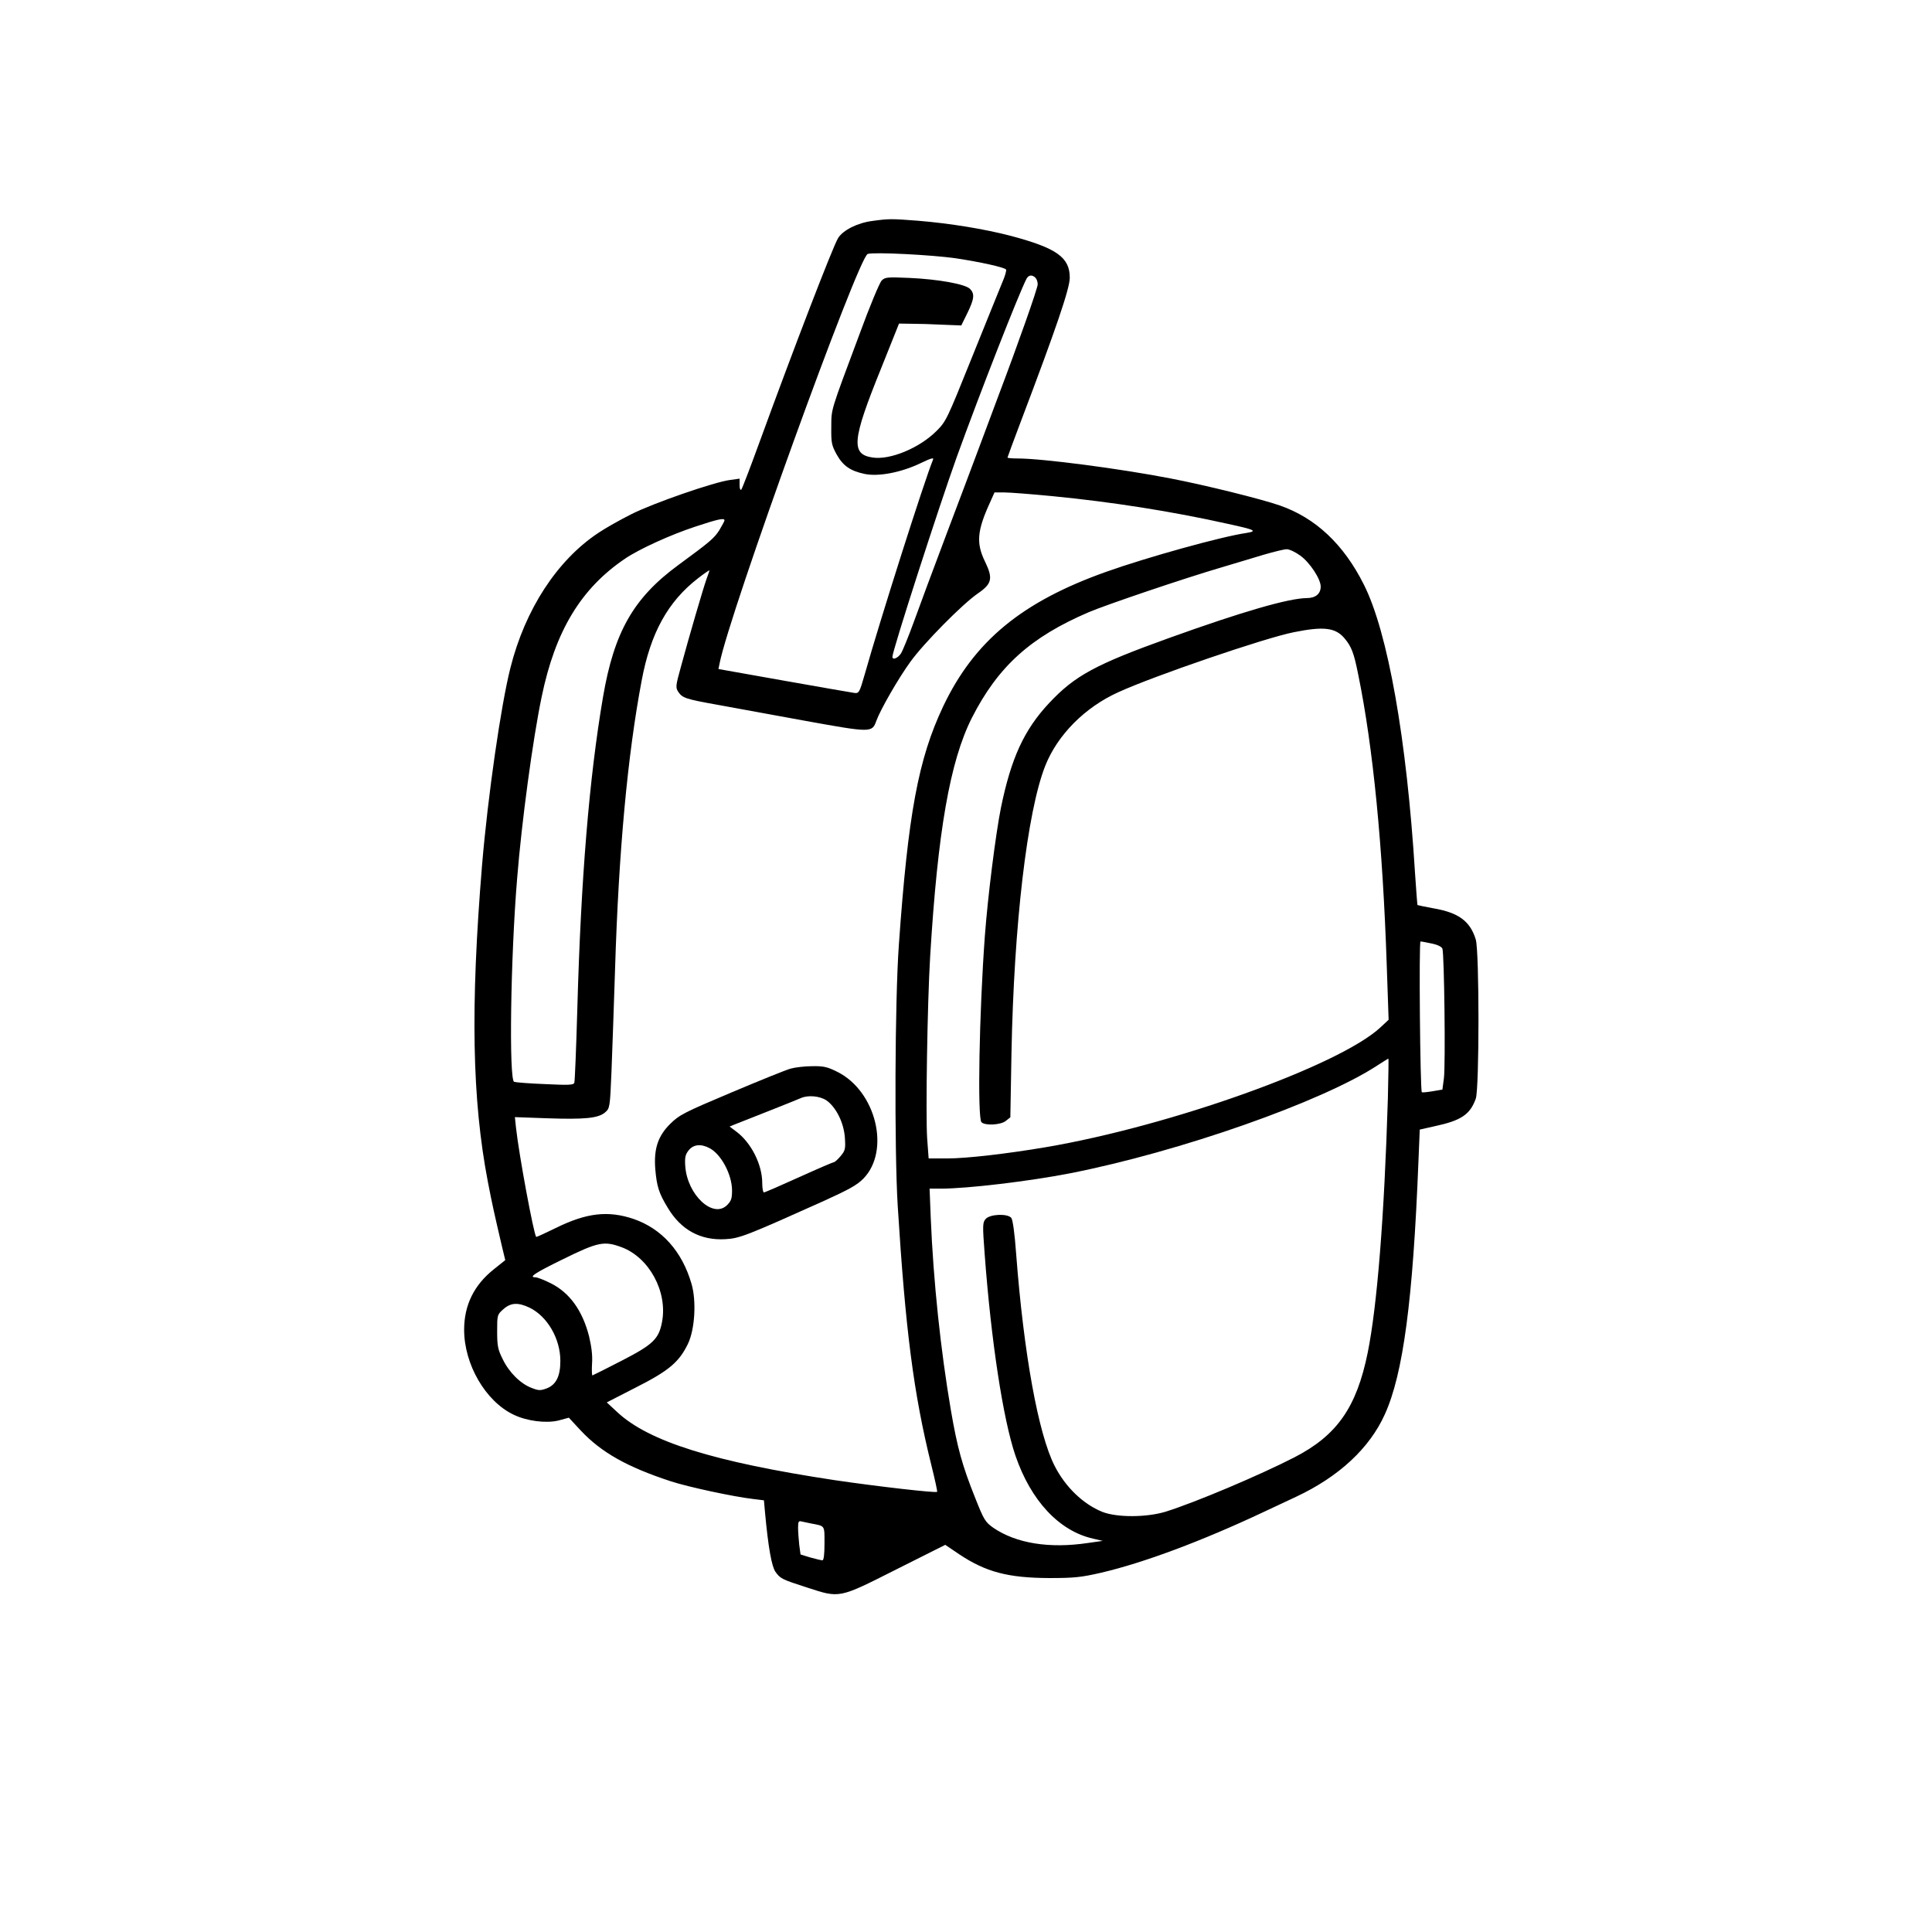
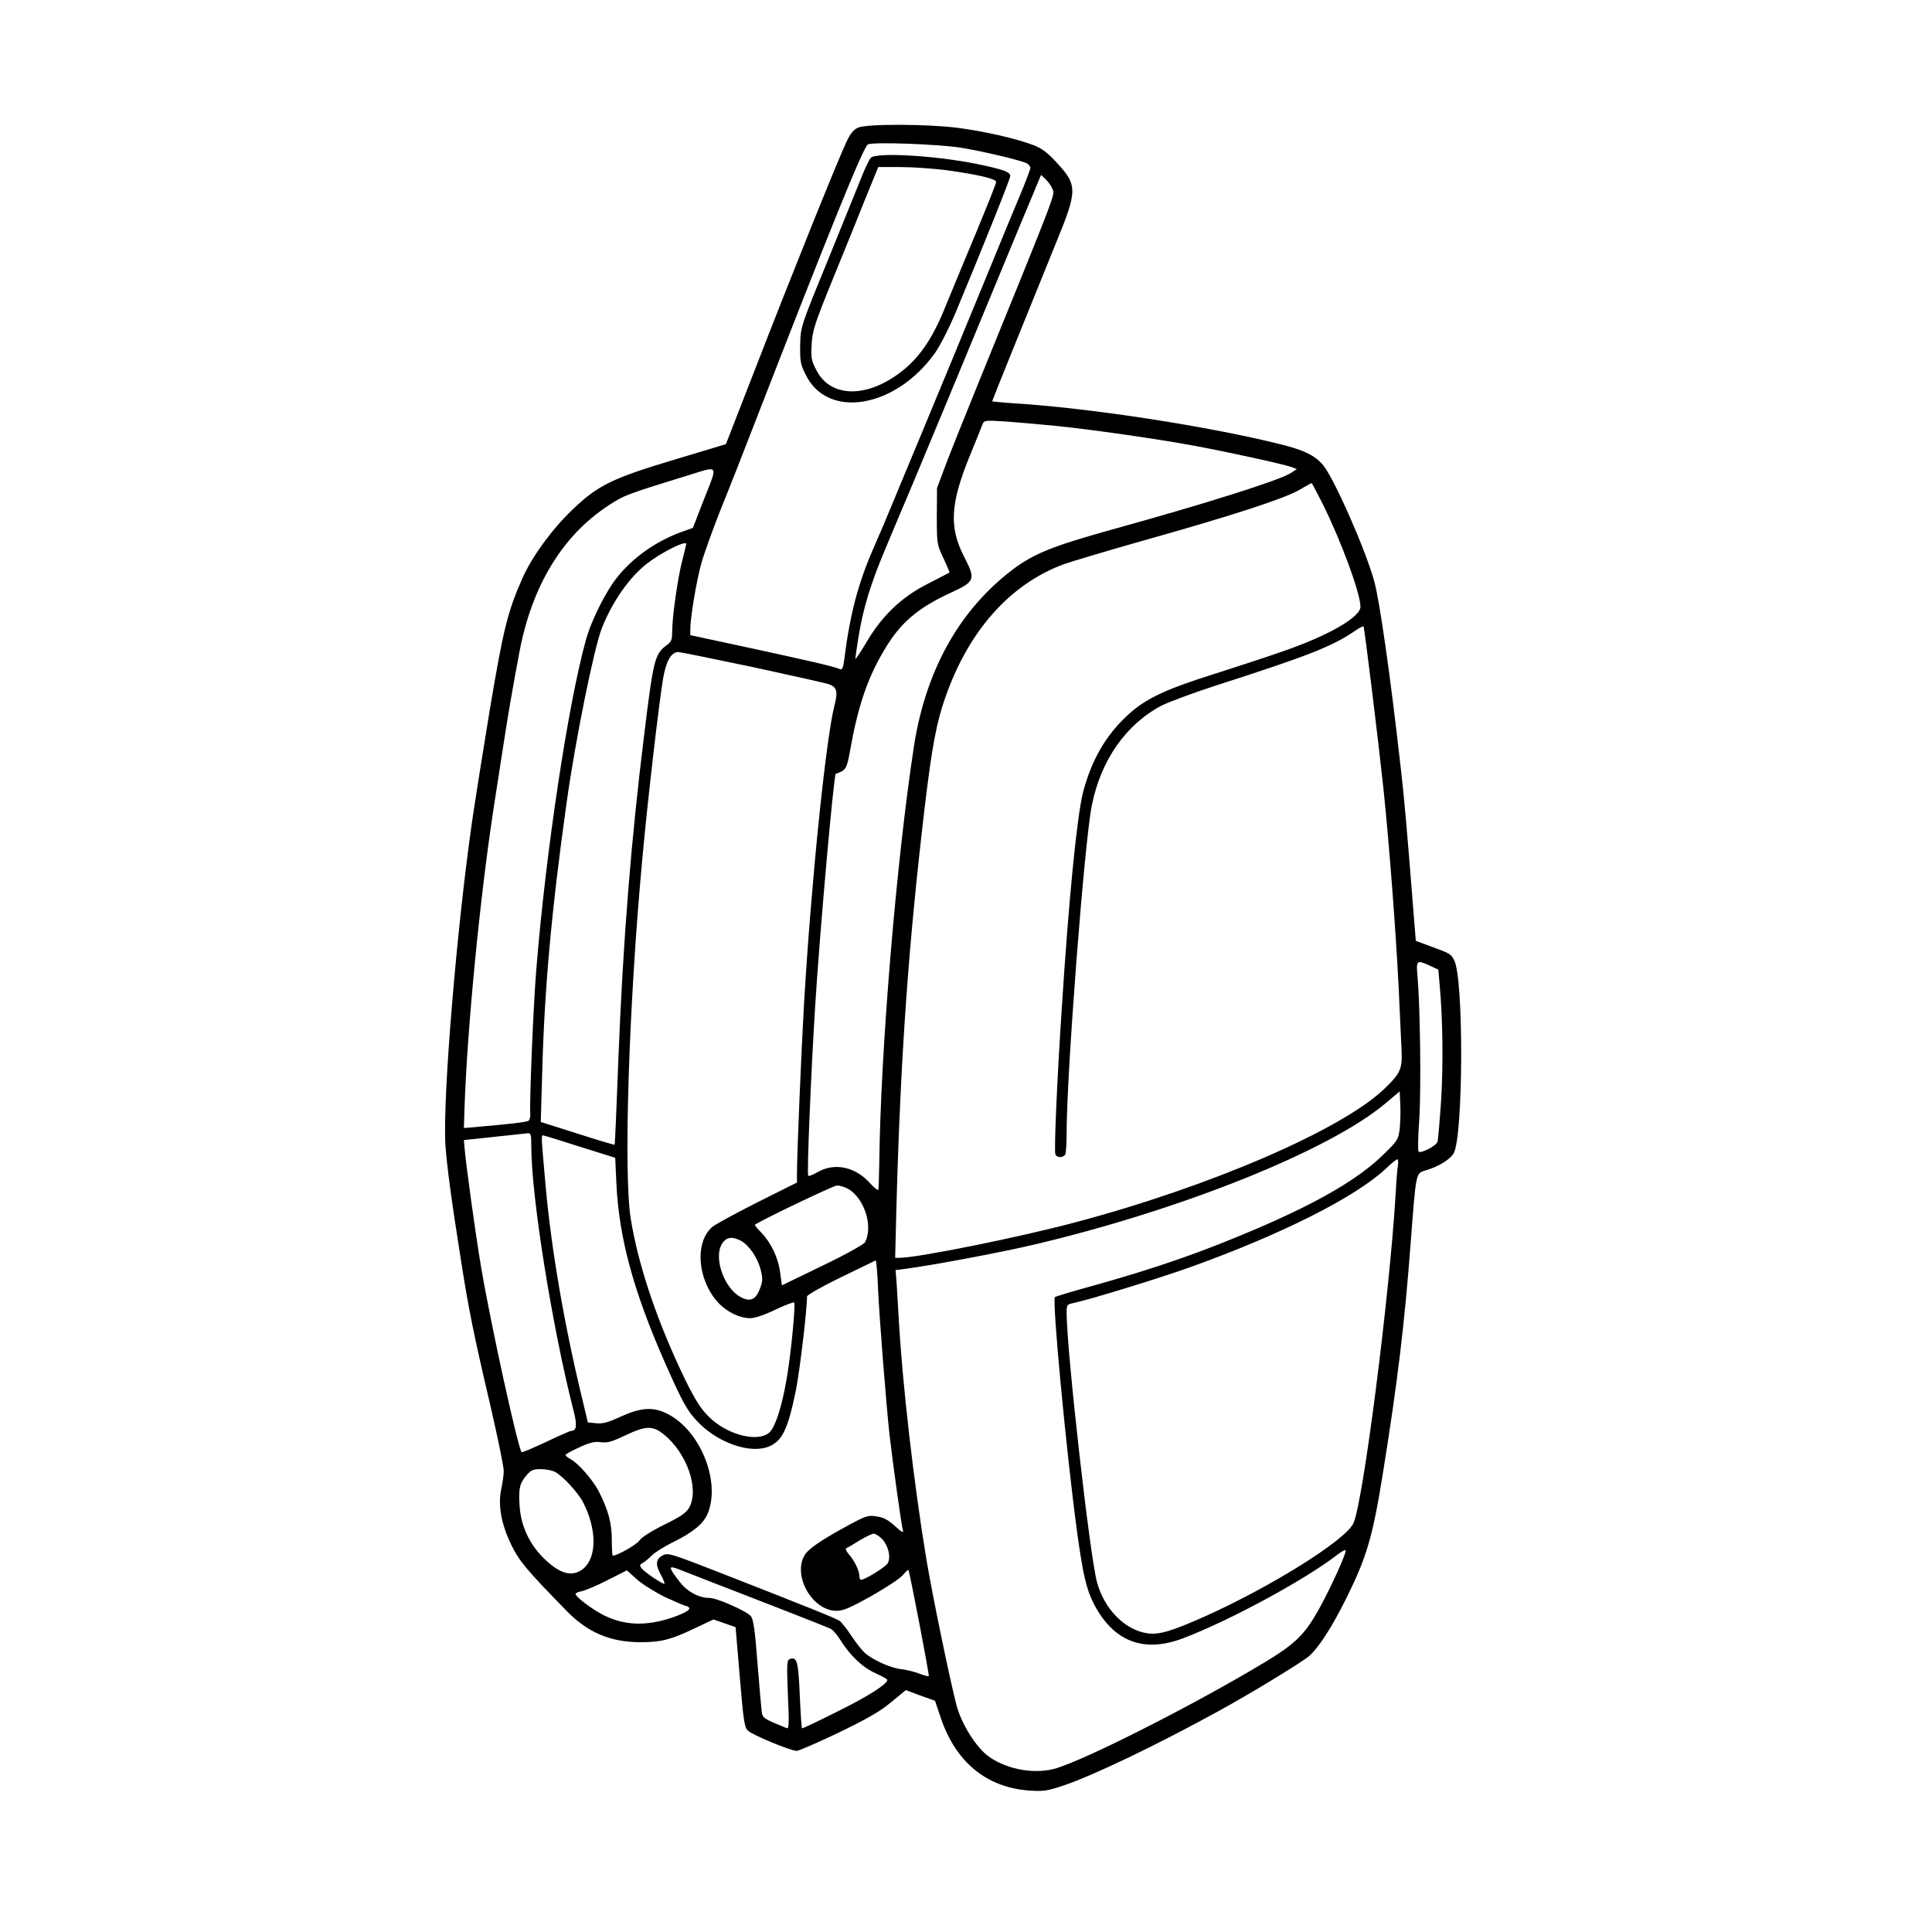
- <svg xmlns="http://www.w3.org/2000/svg" viewBox="0 0 1024 1024">
-   <path d="M462.4 117.1c-7.9 1-15.6 4.9-18.2 9.1-2.8 4.6-23.4 58.1-41.7 108.3-4.8 13.2-9.1 24.4-9.6 25-.5.5-.9-.5-.9-2.4v-3.4l-5.1.7c-8.4 1.1-40.5 12.2-52.2 18.1-6 3-13.8 7.4-17.5 9.9-21.9 14.5-38.9 40.6-46.7 71.7-5 19.8-11.9 67.6-15 104.4-6.2 75.3-5.3 124.3 3.1 168 2.3 11.9 3.3 16.4 7.7 35.2l1.5 6.2-6 4.8c-10.6 8.4-15.8 19.1-15.8 32.1 0 18.3 11.3 37.9 26.2 45 7 3.4 17.2 4.7 23.8 3.1l5.5-1.5 6.3 6.8c10.9 11.6 24.5 19.3 47.7 26.9 9.1 3 33.3 8.2 43.7 9.4l5.7.7.6 6.7c1.7 18.3 3.5 28.3 5.5 31.2 2.7 3.7 3.4 4 16.7 8.3 17.5 5.7 16.7 5.9 47.2-9.5l26.1-13.1 7.4 5c14.1 9.4 25.9 12.5 47.6 12.6 13.5 0 17-.4 27.5-2.8 22.8-5.3 53.7-16.9 86-32.1 5.5-2.6 13.4-6.3 17.5-8.2 22.6-10.6 38.9-25.7 47-43.7 9.7-21.4 14.9-60.3 17.8-134l.7-16.9 8-1.8c14-3 18.7-6.2 21.7-14.6 1.9-5.5 1.9-77.8 0-84.3-3-9.8-9.1-14.3-22.6-16.6-4.4-.8-8.1-1.6-8.3-1.7-.1-.2-.7-7.7-1.3-16.8-4.4-71.2-14.4-127.8-27.1-153-10.7-21.4-25.6-35.4-44.6-42-10.1-3.5-39.2-10.7-57.8-14.3-26.8-5.2-68-10.6-81.1-10.6-3 0-5.4-.2-5.4-.5 0-.2 3.2-8.9 7.1-19.2 18.7-49.3 25.9-70.4 25.9-76.1 0-10.8-6.9-15.7-31.3-22.2-13.8-3.6-32.1-6.6-49.1-8-14.2-1.1-15.4-1.1-24.2.1m44.2 19.8c13.2 2 25.3 4.7 26.6 5.9.4.4-.5 3.6-2.1 7.2-1.5 3.6-8.7 21.5-16.1 39.8-13 32.3-13.5 33.5-18.6 38.6-9.1 9.1-24.6 15.5-33.9 14.1-11.6-1.7-10.9-9.2 4.4-47l9.6-24 6.5.1c3.6 0 11 .2 16.5.5l10 .4 3.2-6.5c3.7-7.6 4-10.3 1.4-12.9-2.5-2.5-16.6-5.1-32.2-5.8-11.7-.5-12.8-.4-14.6 1.4-1.1 1.1-6.4 13.8-11.7 28.3-15.8 42.3-14.9 39.4-15 49.5-.1 8.2.2 9.5 2.8 14.3 3.4 6.1 7.3 8.8 14.9 10.4 7.2 1.5 19.1-.7 29.4-5.6 6-2.9 7.4-3.2 6.8-1.9-4.5 10.9-27.9 84.4-36.2 113.8-2.7 9.4-3 10-5.3 9.8-1.4-.2-18.2-3.1-37.3-6.5l-34.9-6.2.6-3c5.3-27 73.5-215.4 78.5-217 3.4-1.1 34.2.5 46.7 2.3m42.2 10.3c.7.7 1.2 2.2 1.2 3.5 0 2.1-10.3 31.3-20.9 59.3-2.2 5.8-6.6 17.7-9.9 26.5s-11.2 29.9-17.7 47c-6.4 17-14.1 37.6-17 45.7-2.9 8-6.1 15.8-7 17.2-1.7 2.5-4.5 3.6-4.5 1.7 0-3.2 24.3-78.5 34-105.6 12.7-35.1 33-86.9 37.1-94.8 1.1-2 3-2.2 4.7-.5m9.3 115.8c30.8 3 63 8 92.9 14.7 14.3 3.1 15.7 3.8 9.5 4.8-13.1 1.9-52.3 12.8-74 20.5-44.8 15.9-70.1 36.7-86.6 71.4-13.2 27.9-18.6 57-23.5 126.6-2.1 29.5-2.4 108-.6 138 4.1 65.8 8.4 99.5 17.8 137.4 1.9 7.6 3.3 14.1 3.1 14.3-.7.7-32-2.9-54.4-6.2-64-9.7-98.3-20.4-115.1-36l-5.6-5.2 15.4-7.9c17.4-8.8 22.9-13.4 27.6-23.1 3.7-7.6 4.6-22.8 1.9-31.9-5-17.2-15.7-29.1-30.6-34.3-13.6-4.6-25-3.3-41.4 4.8-5.5 2.7-10.1 4.8-10.3 4.7-1.3-1.4-9.1-43.3-10.7-57.8l-.6-5.7 16.8.6c20.2.7 27.4 0 31-3.1 2.5-2.2 2.6-2.4 3.4-21.7.4-10.7 1.3-35.2 1.9-54.4 1.9-62 6.6-113.2 14.1-152.8 4.7-25.2 13.9-41.9 30-54.3 3.2-2.5 5.9-4.3 5.9-4.1 0 .3-.7 2.4-1.6 4.8-1.8 5.1-9.2 30.4-13.5 46.3-2.8 10.1-2.9 11-1.4 13.3 2.2 3.2 3.7 3.8 20.5 6.8 8 1.5 28.9 5.3 46.5 8.5 35.4 6.4 35.7 6.4 38 0 2.1-5.8 11.6-22.4 18-31.2 7.1-9.9 27.7-30.7 35.7-36.2 7.6-5.2 8.2-8 3.9-16.9-4.8-9.8-4.2-16.4 2.5-31.1l2.5-5.6h5.2c2.9 0 14.5.9 25.8 2M384 275.8c0 .4-1.3 2.8-2.8 5.3-2.8 4.3-4.8 6-21.7 18.4-23.7 17.4-34 35.4-39.9 70-7.3 42.7-11.7 96.2-13.6 165-.6 20.9-1.3 38.6-1.6 39.4-.4 1.2-3 1.3-15.4.7-8.2-.3-15.6-.9-16.5-1.2-2.8-1.1-1.9-65.8 1.6-107.9 2.4-30 8.3-73.7 13-96.2 7.2-34.9 20.8-57.4 44.2-73.2 7.5-5.1 24.2-12.7 37.3-17 12.1-4 15.4-4.7 15.4-3.3m305.2 18.7c5.1 3.7 10.8 12.4 10.8 16.4 0 3.8-2.7 6.1-7.4 6.1-9.6.1-33.9 7.1-73.1 21.2-38.9 14-49.8 19.9-63.4 34.4-13.4 14.3-20.2 29.3-25.6 55.6-2.8 14.1-6.9 46.5-8.5 67.8-3 40.8-4 96.6-1.8 98.8 1.9 1.9 10.2 1.5 12.9-.7l2.4-1.9.6-33.9c1.3-68.2 8.3-128.1 17.9-152.4 6.5-16.4 21-31 38.7-39 19-8.7 77.8-28.8 93-31.8 15.8-3.2 22.1-2.5 26.9 3.2 3.7 4.4 5 7.7 7.3 19.3 7.9 38.6 13 90.9 15.1 153.9l1 29-4.4 4.1c-21.8 20.2-110.9 52.1-177.1 63.4-20.6 3.5-42.2 6-52.4 6h-9.9l-.8-10.8c-.8-12.7.1-71.3 1.6-96.2 4-66.3 10.5-103.5 22.1-126.5 13.9-27.3 31.1-42.8 61.9-56 9.1-3.9 50.7-18 70.5-23.8 6.6-2 16.5-4.9 22-6.6 5.5-1.6 11.1-3 12.5-3s4.6 1.5 7.2 3.4m69.7 205.6c3 .6 5.2 1.7 5.6 2.7 1 2.7 1.7 62 .8 68.7l-.8 6-5.3.9c-2.9.5-5.4.7-5.6.5-.9-1.1-1.6-79.9-.7-79.9.6 0 3.2.5 6 1.1m-23.3 82.1c-1.9 62.9-5.7 110.1-10.7 134.8-5.9 29-16.3 43.8-38.8 55.4-18.7 9.6-52.3 23.8-68.2 28.8-10.1 3.1-25.9 3.2-33.7.1-10.1-4.1-19.5-13.1-25.2-24.3-8.7-17-16.4-59.7-20.4-112.2-.8-11.1-1.8-18.3-2.6-19.3-2-2.4-11.2-2-13.5.5-1.7 1.9-1.8 3-.6 18.8 3.4 45.7 9.7 87.3 16.3 106.7 8.2 23.9 23.1 39.9 41.1 44l5.2 1.2-7.8 1.1c-20.6 3.1-38.2.2-50.3-8.1-4.2-3-4.9-4.1-9.5-15.7-6.9-17.2-9.5-26.7-12.9-46.5-5.4-31.6-9.3-68.2-10.7-102.3l-.6-15.2h6c14.1 0 46.7-3.9 68.3-8.1 58.2-11.4 133.9-38 163.2-57.3 2.9-1.9 5.5-3.5 5.7-3.5.1-.1 0 9.5-.3 21.1m-406 78.9c14.5 5.5 24.3 23.5 21.3 39.5-1.7 9.1-4.7 12-21.4 20.6-8.3 4.3-15.2 7.7-15.5 7.8-.3 0-.4-2.9-.2-6.4.3-4.3-.3-8.9-1.6-14.4-3.5-13.6-10.3-23.1-20.4-28.1-3.4-1.7-7-3.1-8-3.1-3.8 0-.3-2.3 14.4-9.5 18.9-9.3 22-9.9 31.4-6.4m-48.9 32c9.4 4.6 16.3 16.4 16.3 28.2 0 8.2-2.3 12.7-7.3 14.6-3.3 1.2-4.2 1.2-8-.3-5.8-2.2-11.9-8.2-15.3-15.3-2.5-5-2.9-6.9-2.9-14.6 0-8.7 0-8.9 3.3-11.8 3.9-3.5 7.8-3.7 13.9-.8M430 807.5c7.4 1.4 7 .8 7 10.6 0 5.8-.4 8.9-1.1 8.9-.6 0-3.5-.7-6.4-1.5l-5.2-1.6-.7-5.2c-.3-2.9-.6-6.9-.6-9 0-3.2.3-3.7 1.8-3.3.9.2 3.3.7 5.2 1.1" />
-   <path d="M419 566.4c-2.5.7-16.6 6.4-31.5 12.7-24.9 10.5-27.4 11.8-32.2 16.5-6.6 6.5-8.8 13.3-8 23.9.8 9.3 1.9 12.9 6.6 20.6 7 11.8 17.4 17.4 30.4 16.7 7.7-.4 11.2-1.8 52.2-20.2 13.6-6.2 17.8-8.5 21.2-12 14.3-14.8 6.6-46.3-13.9-56.5-5.2-2.6-7.2-3.1-13.2-3-3.9 0-9.1.6-11.6 1.3m19 16.8c5.1 3.6 9.2 11.7 9.8 19.7.4 6.1.2 6.9-2.3 9.9-1.5 1.8-3.1 3.2-3.6 3.2-.4 0-8.8 3.6-18.5 8s-18 8-18.5 8-.9-2.3-.9-5c0-9.7-5.8-21.3-13.7-27.2l-3.6-2.7 2.4-1c6.7-2.6 33.7-13.3 35.4-14.1 3.8-1.7 10-1.1 13.5 1.2m-62 25.3c6.2 3.2 11.9 13.9 12 22.3 0 4.4-.4 5.7-2.6 7.9-7.4 7.4-21.1-5.3-22.2-20.6-.3-4.6 0-6.1 1.8-8.4 2.5-3.1 6.4-3.6 11-1.2" />
+ <svg xmlns="http://www.w3.org/2000/svg" version="1.0" width="960pt" height="960pt" viewBox="0 0 960 960" preserveAspectRatio="xMidYMid meet">
+   <g transform="translate(0,960) scale(0.1,-0.1)" fill="#000000" stroke="none">
+     <path d="M4264 8966 c-23 -10 -39 -30 -58 -71 -42 -88 -268 -650 -441 -1096 l-158 -406 -246 -74 c-318 -95 -389 -129 -517 -252 -100 -95 -202 -235 -248 -340 -73 -164 -95 -254 -161 -646 -35 -212 -75 -465 -89 -561 -77 -535 -146 -1370 -133 -1605 7 -105 28 -265 78 -580 37 -238 63 -367 147 -725 36 -157 66 -301 65 -320 0 -19 -6 -59 -12 -88 -18 -80 0 -177 50 -279 40 -82 77 -125 274 -327 105 -108 218 -156 368 -156 102 0 152 13 267 68 l95 45 55 -19 55 -19 21 -248 c18 -216 23 -250 40 -266 22 -22 213 -101 243 -101 10 0 104 41 207 90 142 69 206 105 261 151 l74 61 72 -27 73 -26 29 -86 c74 -219 228 -345 438 -360 74 -5 91 -2 172 25 148 50 461 200 765 367 170 93 419 245 456 277 47 42 112 142 182 283 105 211 133 308 186 640 71 442 106 734 136 1135 27 350 24 340 76 355 61 18 119 53 137 84 48 82 51 866 3 959 -17 33 -20 34 -121 71 l-70 26 -12 150 c-34 432 -46 565 -64 720 -50 445 -103 815 -130 915 -41 153 -200 513 -254 578 -42 51 -100 78 -235 110 -361 88 -931 175 -1302 198 -60 4 -108 9 -108 10 0 4 185 461 314 779 112 272 112 294 2 412 -44 47 -71 67 -114 83 -85 32 -242 68 -375 85 -151 19 -449 20 -493 1z m511 -100 c105 -17 297 -62 328 -78 9 -5 17 -15 17 -22 0 -7 -24 -71 -54 -142 -30 -71 -91 -219 -136 -329 -162 -394 -224 -544 -347 -840 -69 -165 -140 -336 -158 -380 -18 -44 -55 -132 -83 -195 -79 -180 -119 -334 -147 -558 -6 -45 -10 -52 -24 -46 -28 12 -147 40 -448 105 l-293 63 0 29 c0 58 31 243 55 328 13 47 56 166 95 265 40 98 115 289 167 424 371 955 541 1376 565 1392 19 14 348 2 463 -16z m455 -206 c12 -29 26 6 -365 -955 -65 -159 -139 -344 -164 -410 l-45 -120 -1 -140 c0 -138 1 -141 33 -209 18 -38 31 -70 30 -71 -2 -1 -50 -26 -108 -56 -131 -66 -228 -159 -307 -294 -29 -49 -53 -84 -53 -79 0 5 7 52 15 104 24 149 60 266 136 447 39 93 99 236 134 318 66 157 258 619 440 1060 59 143 128 309 153 368 l45 108 22 -21 c13 -12 29 -34 35 -50z m15 -1176 c178 -18 507 -65 695 -100 162 -30 441 -91 478 -105 l26 -10 -31 -20 c-56 -36 -427 -153 -883 -279 -313 -87 -405 -125 -521 -218 -252 -201 -411 -494 -468 -862 -87 -569 -166 -1514 -172 -2075 -1 -66 -3 -123 -5 -127 -3 -4 -21 11 -41 33 -74 82 -176 103 -260 55 -24 -14 -44 -22 -47 -18 -7 12 13 494 34 835 24 384 93 1159 103 1162 52 19 54 22 72 121 38 214 86 355 167 491 80 137 166 211 333 288 121 56 124 65 65 180 -74 144 -68 261 26 493 31 75 60 148 65 161 9 23 11 23 112 17 56 -4 170 -14 252 -22z m-1745 -360 l-57 -147 -59 -21 c-139 -51 -266 -146 -341 -257 -51 -75 -111 -200 -132 -280 -89 -322 -199 -1053 -246 -1634 -15 -179 -35 -673 -30 -722 1 -13 -3 -27 -9 -32 -9 -7 -105 -18 -296 -34 l-25 -2 3 95 c13 397 78 1066 148 1515 14 88 34 219 45 290 20 133 45 280 80 465 62 329 214 580 445 730 77 50 88 54 409 153 136 42 132 49 65 -119z m3071 -25 c93 -187 189 -447 189 -514 0 -52 -160 -144 -390 -223 -80 -28 -233 -78 -340 -112 -241 -76 -338 -122 -425 -202 -110 -101 -180 -222 -223 -383 -30 -116 -71 -525 -106 -1075 -23 -343 -39 -708 -32 -725 7 -20 42 -19 50 1 3 9 6 55 6 104 0 295 88 1442 125 1627 45 226 170 404 347 497 36 18 159 64 274 101 445 143 574 193 682 267 24 17 45 28 47 26 5 -5 72 -553 100 -813 29 -285 60 -687 75 -985 5 -118 12 -254 14 -301 5 -101 -3 -120 -86 -200 -212 -203 -864 -485 -1536 -663 -281 -75 -783 -176 -872 -176 l-22 0 6 243 c21 764 60 1313 141 1997 35 293 58 419 101 541 115 332 320 564 586 664 35 13 216 67 403 120 438 123 695 207 770 250 33 19 61 35 62 35 2 0 26 -46 54 -101z m-3161 -202 c0 -2 -9 -39 -20 -83 -23 -88 -50 -281 -50 -353 0 -41 -4 -50 -30 -69 -56 -42 -64 -73 -109 -442 -65 -523 -105 -1022 -128 -1605 -9 -236 -17 -431 -19 -433 -1 -2 -84 23 -184 55 l-183 58 7 240 c11 419 46 810 122 1350 42 303 136 767 175 865 53 133 138 253 223 319 72 56 196 118 196 98z m332 -612 c194 -42 365 -80 380 -86 37 -15 42 -37 24 -106 -43 -173 -115 -874 -151 -1483 -13 -229 -35 -742 -35 -845 l0 -41 -196 -98 c-107 -54 -208 -109 -224 -122 -89 -75 -75 -262 27 -375 43 -47 107 -79 161 -79 22 0 71 16 124 42 49 23 91 39 94 36 8 -9 -15 -248 -36 -373 -24 -142 -56 -241 -85 -271 -47 -47 -176 -24 -269 47 -66 51 -102 106 -181 276 -123 267 -205 517 -241 738 -36 225 -10 1057 57 1780 25 282 85 795 104 904 15 87 40 131 76 131 9 0 176 -34 371 -75z m3364 -1484 l41 -19 6 -69 c16 -169 19 -400 8 -578 -7 -104 -15 -198 -18 -208 -5 -20 -84 -61 -94 -49 -4 4 -3 75 3 157 10 146 5 552 -8 708 -8 87 -6 89 62 58z m-151 -811 c-7 -52 -11 -59 -79 -125 -121 -120 -319 -236 -626 -368 -278 -119 -493 -194 -809 -283 -107 -29 -196 -56 -199 -59 -15 -14 55 -756 109 -1160 30 -219 47 -292 85 -366 98 -187 248 -244 444 -169 232 88 607 292 763 413 21 16 40 27 43 24 8 -7 -68 -175 -127 -283 -81 -147 -123 -186 -339 -312 -348 -204 -824 -443 -970 -488 -101 -31 -236 -10 -330 53 -65 42 -143 165 -168 263 -33 127 -118 539 -148 717 -63 378 -121 882 -139 1213 -3 58 -8 133 -10 167 l-5 62 47 6 c143 19 473 81 643 121 737 174 1469 469 1745 702 l70 59 3 -66 c2 -36 0 -91 -3 -121z m-4315 -87 c0 -249 104 -898 210 -1313 19 -73 15 -100 -12 -100 -5 0 -62 -25 -125 -55 -64 -30 -118 -53 -121 -51 -18 19 -153 634 -201 917 -27 158 -76 512 -83 599 l-3 35 150 16 c83 9 158 17 168 18 15 1 17 -8 17 -66z m251 -4 l166 -52 6 -131 c13 -267 84 -529 238 -880 92 -208 113 -246 169 -304 98 -101 255 -156 347 -121 69 26 98 85 138 282 19 97 55 395 55 465 0 7 75 50 168 95 92 44 170 83 173 84 3 2 9 -61 12 -141 7 -153 40 -567 57 -726 16 -137 59 -452 67 -475 4 -14 -7 -8 -40 22 -34 31 -56 43 -91 48 -41 7 -53 3 -133 -40 -139 -75 -207 -121 -225 -153 -60 -101 37 -273 155 -276 35 -1 66 12 174 72 73 41 144 88 158 104 14 17 27 29 29 27 6 -9 105 -524 101 -527 -3 -3 -25 3 -50 13 -25 9 -64 19 -87 21 -51 5 -144 47 -182 82 -16 15 -46 54 -67 86 -22 33 -47 65 -57 72 -18 12 -128 57 -578 233 -266 104 -275 106 -302 92 -34 -18 -36 -47 -8 -96 13 -25 21 -45 17 -45 -12 0 -95 56 -111 75 -13 16 -13 19 4 29 11 6 31 23 45 37 14 15 64 46 111 69 95 47 145 89 166 138 67 160 -37 417 -202 498 -71 35 -131 30 -234 -17 -58 -27 -84 -34 -117 -31 l-42 4 -30 126 c-89 368 -153 745 -180 1052 -24 269 -24 252 -4 246 10 -2 93 -28 184 -57z m4055 -91 c-3 -18 -8 -80 -11 -138 -29 -497 -163 -1548 -211 -1641 -43 -85 -406 -312 -735 -460 -166 -74 -229 -93 -286 -85 -112 15 -216 120 -252 254 -36 131 -151 1153 -151 1339 0 39 2 42 33 48 95 21 433 125 591 182 449 162 809 344 960 484 28 27 55 48 59 49 4 0 6 -15 3 -32z m-2736 -113 c83 -43 131 -188 88 -268 -5 -10 -100 -63 -211 -116 l-202 -98 -8 61 c-9 74 -45 150 -93 200 -20 20 -35 39 -33 40 19 17 390 195 407 195 13 1 36 -6 52 -14z m-529 -260 c41 -22 85 -86 99 -146 11 -43 10 -57 -5 -95 -20 -52 -47 -64 -93 -40 -90 47 -143 215 -86 277 21 23 45 24 85 4z m-382 -963 c115 -93 177 -272 125 -364 -15 -26 -42 -44 -123 -84 -63 -31 -112 -62 -124 -79 -16 -22 -110 -75 -132 -75 -3 0 -5 35 -5 78 0 83 -17 147 -63 238 -29 58 -103 143 -141 163 -14 8 -26 17 -26 21 0 4 30 21 68 38 52 24 76 30 107 26 33 -5 55 2 125 35 99 47 134 48 189 3z m-541 -186 c37 -19 116 -104 140 -152 68 -133 68 -272 1 -328 -54 -45 -118 -28 -200 54 -69 69 -111 160 -117 256 -6 88 0 113 34 153 22 26 33 31 70 31 25 0 57 -6 72 -14z m1626 -334 c30 -33 44 -89 27 -120 -10 -18 -113 -82 -133 -82 -4 0 -8 9 -8 20 0 26 -25 77 -54 109 -11 13 -16 26 -11 28 6 2 35 19 65 38 30 18 62 34 71 34 8 1 28 -12 43 -27z m-839 -217 c61 -23 211 -82 335 -130 124 -48 234 -92 245 -97 12 -5 34 -30 50 -56 50 -80 111 -137 175 -166 33 -15 60 -30 59 -34 -3 -22 -97 -82 -249 -157 -95 -48 -174 -85 -175 -83 -2 2 -7 76 -11 165 -7 168 -14 193 -50 179 -14 -5 -15 -25 -9 -178 7 -144 5 -170 -6 -165 -115 47 -119 49 -124 81 -2 17 -12 126 -21 241 -12 160 -20 216 -32 233 -18 25 -169 92 -207 92 -52 0 -110 31 -147 79 -60 78 -60 85 3 60 30 -12 104 -40 164 -64z m-238 -72 c51 -23 97 -43 102 -43 6 0 13 -5 16 -10 10 -16 -99 -59 -181 -72 -89 -14 -168 -2 -246 37 -55 28 -138 90 -138 105 0 4 15 11 33 14 17 4 75 28 127 55 l95 48 50 -45 c28 -25 91 -64 142 -89z" />
+     <path d="M4327 8816 c-8 -8 -33 -61 -55 -118 -23 -57 -89 -220 -147 -363 -150 -366 -147 -357 -149 -455 -1 -75 2 -92 28 -143 109 -222 446 -165 641 108 25 34 70 123 101 196 141 338 274 671 274 684 0 21 -34 33 -170 61 -202 41 -495 58 -523 30z m370 -61 c155 -21 253 -43 253 -59 0 -7 -47 -125 -104 -262 -57 -137 -127 -305 -155 -374 -61 -148 -127 -243 -218 -311 -170 -129 -347 -124 -416 11 -26 49 -28 63 -24 130 4 67 15 102 106 325 56 138 130 319 163 403 l62 152 107 0 c60 0 161 -7 226 -15z" />
+   </g>
</svg>
